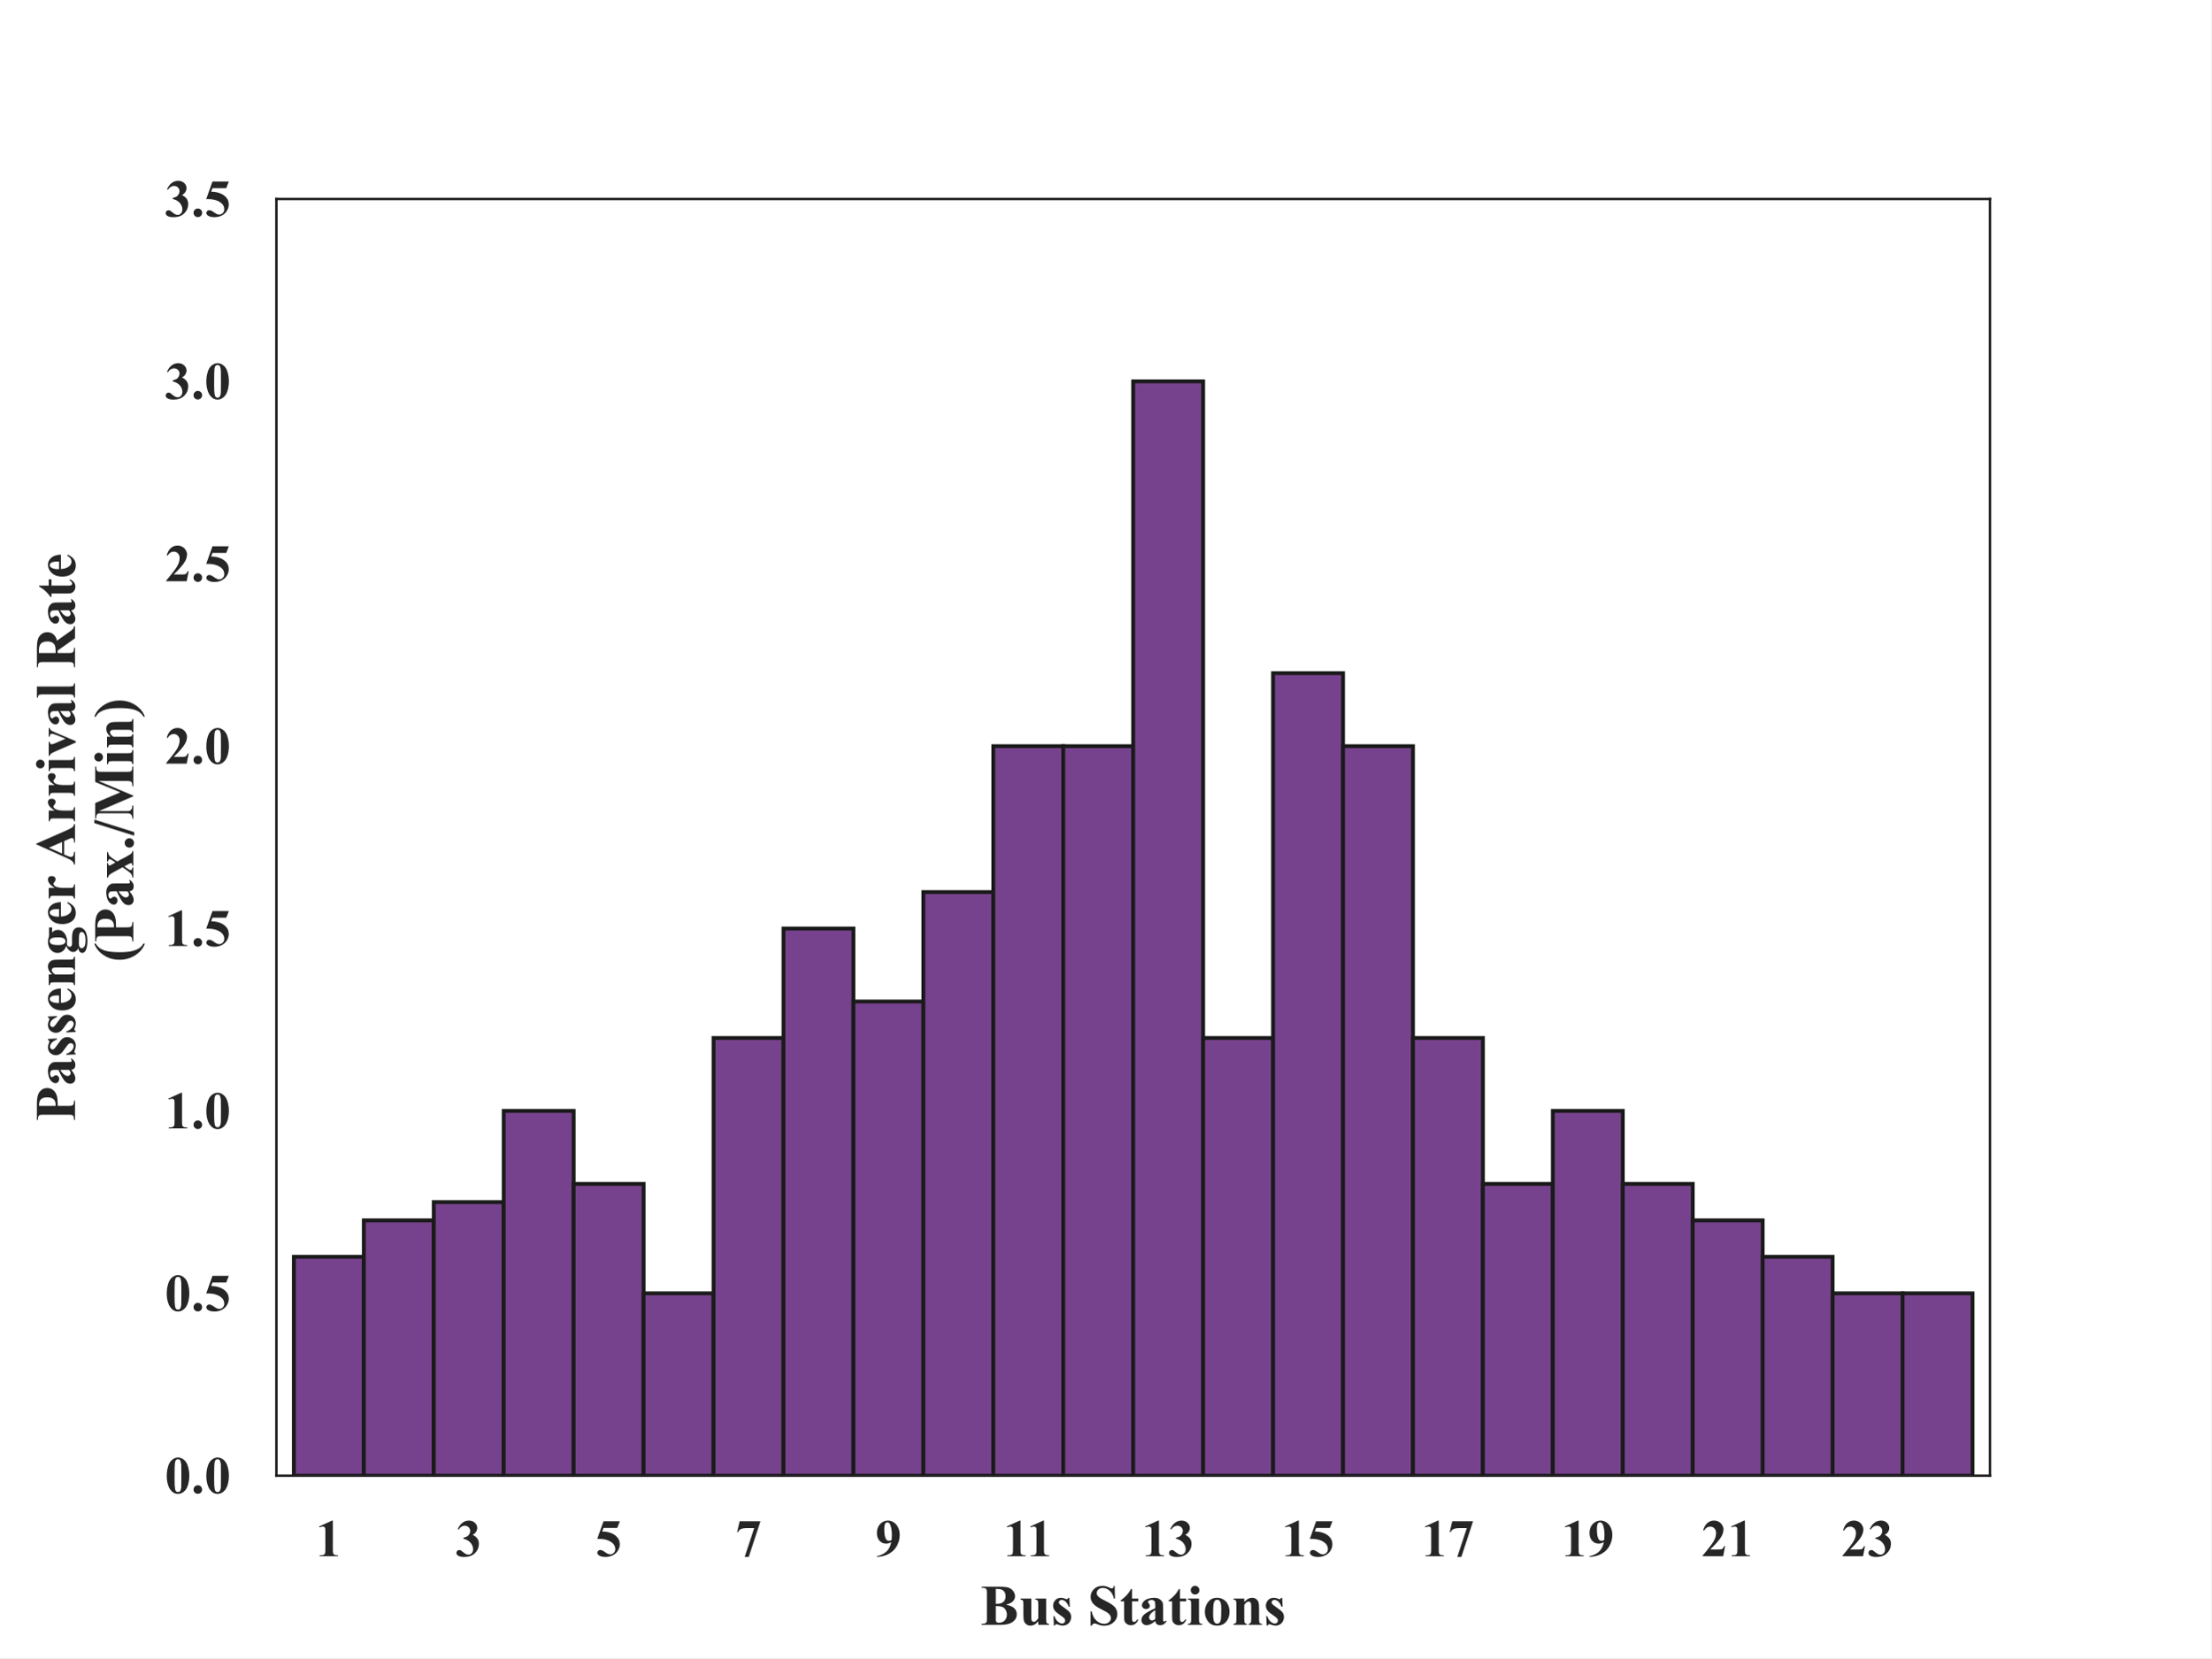
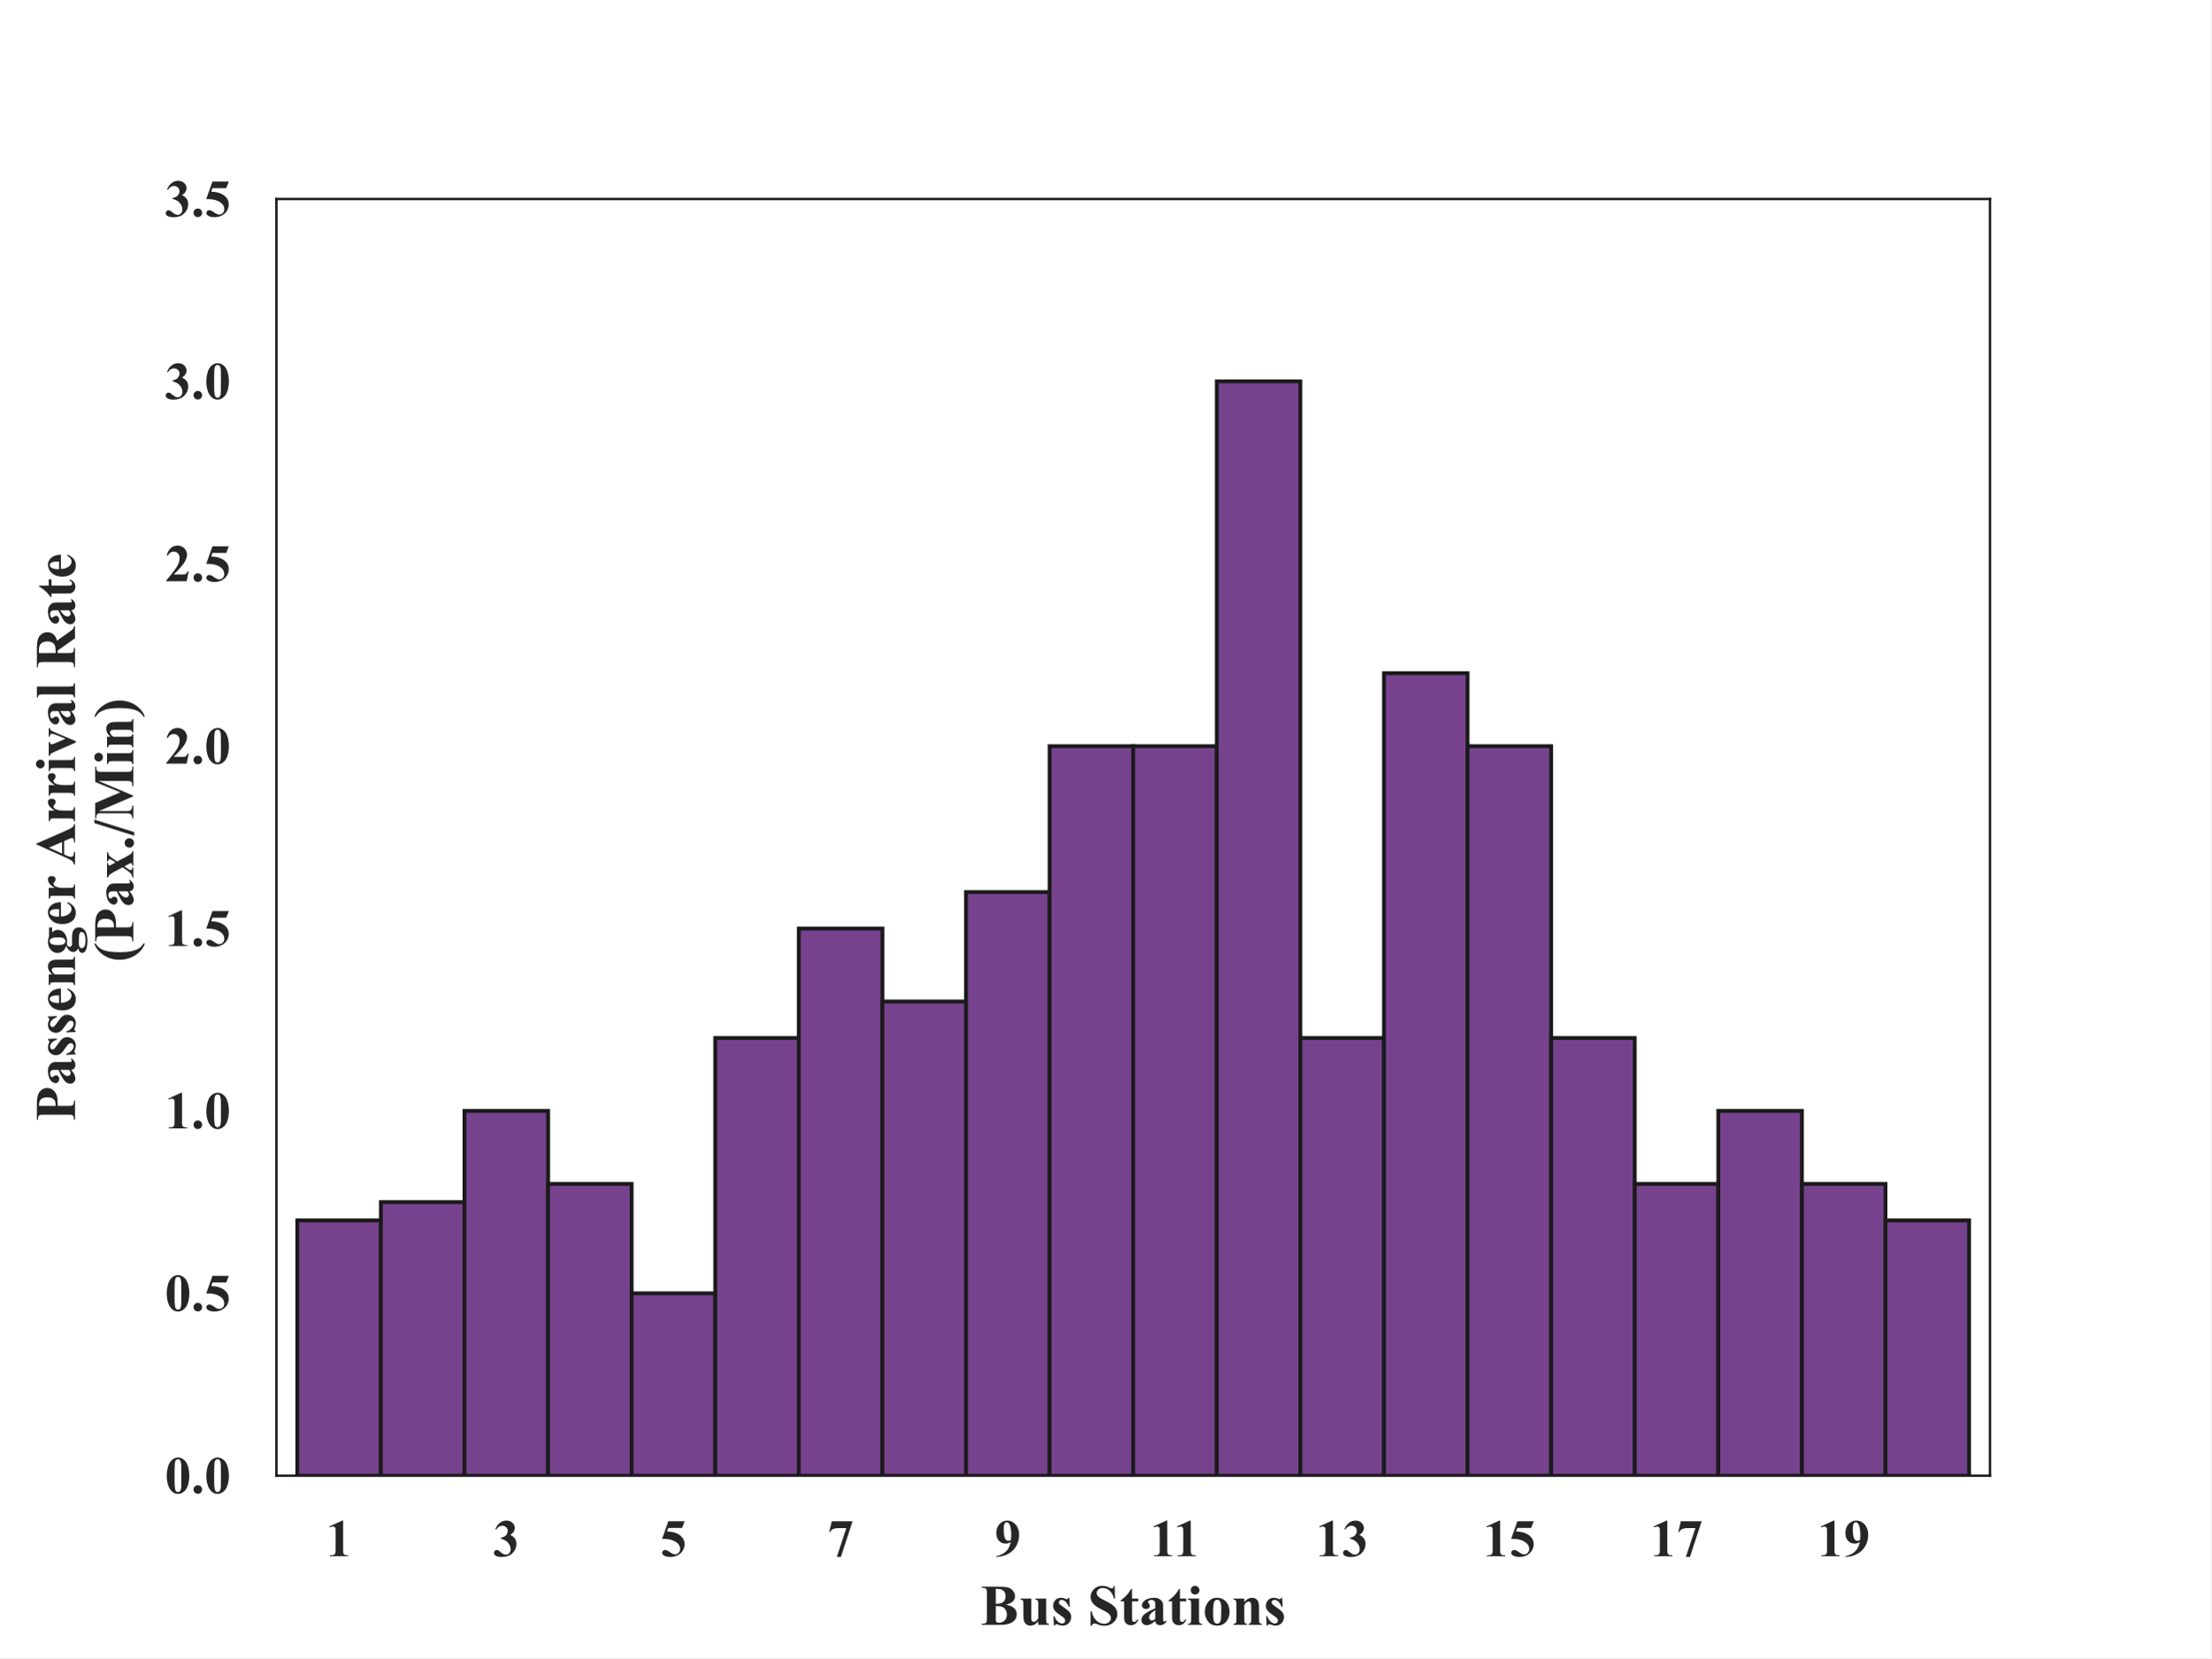
<svg xmlns="http://www.w3.org/2000/svg" xmlns:xlink="http://www.w3.org/1999/xlink" width="460.8pt" height="345.6pt" viewBox="0 0 460.8 345.6" version="1.1">
  <defs>
    <style type="text/css">*{stroke-linejoin: round; stroke-linecap: butt}</style>
  </defs>
  <g id="figure_1">
    <g id="patch_1">
      <path d="M 0 345.6  L 460.8 345.6  L 460.8 0  L 0 0  z " style="fill: #ffffff" />
    </g>
    <g id="axes_1">
      <g id="patch_2">
        <path d="M 57.6 307.584  L 414.72 307.584  L 414.72 41.472  L 57.6 41.472  z " style="fill: #ffffff" />
      </g>
      <g id="matplotlib.axis_1">
        <g id="xtick_1">
          <g id="text_1">
-             <g style="fill: #262626" transform="translate(65.78225 324.3681)scale(0.11 -0.11)">
+             <g style="fill: #262626" transform="translate(67.91537 324.3681)scale(0.11 -0.11)">
              <defs>
                <path id="TimesNewRomanPS-BoldMT-31" d="M 2084 4325  L 2084 859  Q 2084 469 2118 361  Q 2153 253 2262 184  Q 2372 116 2613 116  L 2709 116  L 2709 0  L 478 0  L 478 116  L 591 116  Q 863 116 978 178  Q 1094 241 1134 350  Q 1175 459 1175 859  L 1175 3056  Q 1175 3350 1147 3423  Q 1119 3497 1042 3548  Q 966 3600 866 3600  Q 706 3600 478 3500  L 422 3613  L 1981 4325  L 2084 4325  z " transform="scale(0.015625)" />
              </defs>
              <use xlink:href="#TimesNewRomanPS-BoldMT-31" />
            </g>
          </g>
        </g>
        <g id="xtick_2">
          <g id="text_2">
-             <g style="fill: #262626" transform="translate(94.9349 324.3681)scale(0.11 -0.11)">
+             <g style="fill: #262626" transform="translate(102.7563 324.3681)scale(0.11 -0.11)">
              <defs>
                <path id="TimesNewRomanPS-BoldMT-33" d="M 947 2125  L 947 2234  Q 1303 2338 1440 2427  Q 1578 2516 1678 2698  Q 1778 2881 1778 3069  Q 1778 3328 1589 3514  Q 1400 3700 1119 3700  Q 681 3700 375 3238  L 259 3278  Q 484 3800 836 4062  Q 1188 4325 1619 4325  Q 2059 4325 2345 4056  Q 2631 3788 2631 3428  Q 2631 3194 2498 2976  Q 2366 2759 2081 2594  Q 2447 2416 2639 2155  Q 2831 1894 2831 1500  Q 2831 838 2351 373  Q 1872 -91 1066 -91  Q 528 -91 281 88  Q 103 213 103 409  Q 103 553 206 654  Q 309 756 444 756  Q 547 756 638 713  Q 688 688 992 439  Q 1297 191 1563 191  Q 1794 191 1959 373  Q 2125 556 2125 838  Q 2125 1266 1825 1627  Q 1525 1988 947 2125  z " transform="scale(0.015625)" />
              </defs>
              <use xlink:href="#TimesNewRomanPS-BoldMT-33" />
            </g>
          </g>
        </g>
        <g id="xtick_3">
          <g id="text_3">
-             <g style="fill: #262626" transform="translate(124.0876 324.3681)scale(0.11 -0.11)">
+             <g style="fill: #262626" transform="translate(137.5973 324.3681)scale(0.11 -0.11)">
              <defs>
                <path id="TimesNewRomanPS-BoldMT-35" d="M 975 4238  L 2959 4238  L 2644 3431  L 975 3431  L 816 3009  Q 1894 2969 2475 2472  Q 2953 2063 2953 1453  Q 2953 1063 2731 689  Q 2509 316 2106 114  Q 1703 -88 1222 -88  Q 703 -88 425 106  Q 231 244 231 419  Q 231 553 332 656  Q 434 759 569 759  Q 691 759 816 709  Q 941 659 1244 447  Q 1434 316 1572 266  Q 1669 228 1791 228  Q 2047 228 2226 415  Q 2406 603 2406 866  Q 2406 1416 1856 1759  Q 1306 2103 469 2103  Q 384 2103 216 2100  L 975 4238  z " transform="scale(0.015625)" />
              </defs>
              <use xlink:href="#TimesNewRomanPS-BoldMT-35" />
            </g>
          </g>
        </g>
        <g id="xtick_4">
          <g id="text_4">
-             <g style="fill: #262626" transform="translate(153.2402 324.3681)scale(0.11 -0.11)">
+             <g style="fill: #262626" transform="translate(172.4383 324.3681)scale(0.11 -0.11)">
              <defs>
                <path id="TimesNewRomanPS-BoldMT-37" d="M 1134 -88  L 2288 3409  L 1409 3409  Q 894 3409 634 3275  Q 453 3181 334 2922  L 216 2922  L 522 4238  L 3047 4238  L 1625 -88  L 1134 -88  z " transform="scale(0.015625)" />
              </defs>
              <use xlink:href="#TimesNewRomanPS-BoldMT-37" />
            </g>
          </g>
        </g>
        <g id="xtick_5">
          <g id="text_5">
-             <g style="fill: #262626" transform="translate(182.3929 324.3681)scale(0.11 -0.11)">
+             <g style="fill: #262626" transform="translate(207.2793 324.3681)scale(0.11 -0.11)">
              <defs>
                <path id="TimesNewRomanPS-BoldMT-39" d="M 197 -88  L 197 0  Q 716 119 1077 350  Q 1438 581 1648 922  Q 1859 1263 1944 1706  Q 1750 1606 1614 1567  Q 1478 1528 1328 1528  Q 847 1528 526 1875  Q 206 2222 206 2825  Q 206 3244 379 3592  Q 553 3941 875 4133  Q 1197 4325 1544 4325  Q 1916 4325 2247 4112  Q 2578 3900 2775 3497  Q 2972 3094 2972 2578  Q 2972 1909 2651 1296  Q 2331 684 1697 314  Q 1063 -56 197 -88  z M 1991 1969  Q 2022 2319 2022 2584  Q 2022 3153 1891 3644  Q 1816 3916 1669 4044  Q 1591 4113 1466 4113  Q 1309 4113 1222 3978  Q 1100 3794 1100 3275  Q 1100 2409 1306 2081  Q 1441 1869 1669 1869  Q 1791 1869 1991 1969  z " transform="scale(0.015625)" />
              </defs>
              <use xlink:href="#TimesNewRomanPS-BoldMT-39" />
            </g>
          </g>
        </g>
        <g id="xtick_6">
          <g id="text_6">
-             <g style="fill: #262626" transform="translate(209.098 324.3681)scale(0.11 -0.11)">
+             <g style="fill: #262626" transform="translate(239.6727 324.3681)scale(0.11 -0.11)">
              <use xlink:href="#TimesNewRomanPS-BoldMT-31" />
              <use xlink:href="#TimesNewRomanPS-BoldMT-31" x="44.5" />
            </g>
          </g>
        </g>
        <g id="xtick_7">
          <g id="text_7">
-             <g style="fill: #262626" transform="translate(237.9482 324.3681)scale(0.11 -0.11)">
+             <g style="fill: #262626" transform="translate(274.2112 324.3681)scale(0.11 -0.11)">
              <use xlink:href="#TimesNewRomanPS-BoldMT-31" />
              <use xlink:href="#TimesNewRomanPS-BoldMT-33" x="50" />
            </g>
          </g>
        </g>
        <g id="xtick_8">
          <g id="text_8">
-             <g style="fill: #262626" transform="translate(267.1008 324.3681)scale(0.11 -0.11)">
+             <g style="fill: #262626" transform="translate(309.0522 324.3681)scale(0.11 -0.11)">
              <use xlink:href="#TimesNewRomanPS-BoldMT-31" />
              <use xlink:href="#TimesNewRomanPS-BoldMT-35" x="50" />
            </g>
          </g>
        </g>
        <g id="xtick_9">
          <g id="text_9">
-             <g style="fill: #262626" transform="translate(296.2535 324.3681)scale(0.11 -0.11)">
+             <g style="fill: #262626" transform="translate(343.8932 324.3681)scale(0.11 -0.11)">
              <use xlink:href="#TimesNewRomanPS-BoldMT-31" />
              <use xlink:href="#TimesNewRomanPS-BoldMT-37" x="50" />
            </g>
          </g>
        </g>
        <g id="xtick_10">
          <g id="text_10">
-             <g style="fill: #262626" transform="translate(325.4061 324.3681)scale(0.11 -0.11)">
+             <g style="fill: #262626" transform="translate(378.7341 324.3681)scale(0.11 -0.11)">
              <use xlink:href="#TimesNewRomanPS-BoldMT-31" />
              <use xlink:href="#TimesNewRomanPS-BoldMT-39" x="50" />
            </g>
          </g>
        </g>
-         <g id="xtick_11">
-           <g id="text_11">
-             <g style="fill: #262626" transform="translate(354.5588 324.3681)scale(0.11 -0.11)">
-               <defs>
-                 <path id="TimesNewRomanPS-BoldMT-32" d="M 2650 0  L 156 0  L 156 69  Q 1303 1434 1548 1906  Q 1794 2378 1794 2828  Q 1794 3156 1591 3373  Q 1388 3591 1094 3591  Q 613 3591 347 3109  L 231 3150  Q 400 3750 744 4037  Q 1088 4325 1538 4325  Q 1859 4325 2125 4175  Q 2391 4025 2541 3764  Q 2691 3503 2691 3275  Q 2691 2859 2459 2431  Q 2144 1853 1081 819  L 1997 819  Q 2334 819 2436 847  Q 2538 875 2603 942  Q 2669 1009 2775 1225  L 2888 1225  L 2650 0  z " transform="scale(0.015625)" />
-               </defs>
-               <use xlink:href="#TimesNewRomanPS-BoldMT-32" />
-               <use xlink:href="#TimesNewRomanPS-BoldMT-31" x="50" />
-             </g>
-           </g>
-         </g>
-         <g id="xtick_12">
-           <g id="text_12">
-             <g style="fill: #262626" transform="translate(383.7114 324.3681)scale(0.11 -0.11)">
-               <use xlink:href="#TimesNewRomanPS-BoldMT-32" />
-               <use xlink:href="#TimesNewRomanPS-BoldMT-33" x="50" />
-             </g>
-           </g>
-         </g>
-         <g id="text_13">
+         <g id="text_11">
          <g style="fill: #262626" transform="translate(204.315 338.6673)scale(0.12 -0.12)">
            <defs>
              <path id="TimesNewRomanPS-BoldMT-42" d="M 2847 2247  Q 3450 2106 3694 1906  Q 4044 1622 4044 1169  Q 4044 691 3659 378  Q 3188 0 2288 0  L 134 0  L 134 116  Q 428 116 533 170  Q 638 225 680 312  Q 722 400 722 744  L 722 3494  Q 722 3838 680 3927  Q 638 4016 531 4069  Q 425 4122 134 4122  L 134 4238  L 2166 4238  Q 2894 4238 3197 4108  Q 3500 3978 3675 3720  Q 3850 3463 3850 3172  Q 3850 2866 3628 2627  Q 3406 2388 2847 2247  z M 1709 2331  Q 2153 2331 2364 2431  Q 2575 2531 2687 2712  Q 2800 2894 2800 3175  Q 2800 3456 2689 3636  Q 2578 3816 2372 3909  Q 2166 4003 1709 4000  L 1709 2331  z M 1709 2088  L 1709 728  L 1706 572  Q 1706 403 1792 317  Q 1878 231 2047 231  Q 2297 231 2508 342  Q 2719 453 2831 664  Q 2944 875 2944 1134  Q 2944 1431 2806 1667  Q 2669 1903 2428 1997  Q 2188 2091 1709 2088  z " transform="scale(0.015625)" />
              <path id="TimesNewRomanPS-BoldMT-75" d="M 3038 2922  L 3038 634  Q 3038 300 3100 217  Q 3163 134 3353 113  L 3353 0  L 2163 0  L 2163 391  Q 1953 141 1743 26  Q 1534 -88 1275 -88  Q 1028 -88 836 64  Q 644 216 578 419  Q 513 622 513 1128  L 513 2288  Q 513 2619 452 2700  Q 391 2781 197 2806  L 197 2922  L 1388 2922  L 1388 925  Q 1388 613 1417 522  Q 1447 431 1511 384  Q 1575 338 1659 338  Q 1772 338 1863 397  Q 1988 478 2163 725  L 2163 2288  Q 2163 2619 2102 2700  Q 2041 2781 1847 2806  L 1847 2922  L 3038 2922  z " transform="scale(0.015625)" />
              <path id="TimesNewRomanPS-BoldMT-73" d="M 2063 3003  L 2109 2006  L 2003 2006  Q 1813 2450 1608 2612  Q 1403 2775 1200 2775  Q 1072 2775 981 2689  Q 891 2603 891 2491  Q 891 2406 953 2328  Q 1053 2200 1512 1889  Q 1972 1578 2117 1361  Q 2263 1144 2263 875  Q 2263 631 2141 397  Q 2019 163 1797 37  Q 1575 -88 1306 -88  Q 1097 -88 747 44  Q 653 78 619 78  Q 516 78 447 -78  L 344 -78  L 294 972  L 400 972  Q 541 559 786 353  Q 1031 147 1250 147  Q 1400 147 1495 239  Q 1591 331 1591 463  Q 1591 613 1497 722  Q 1403 831 1078 1053  Q 600 1384 459 1559  Q 253 1816 253 2125  Q 253 2463 486 2736  Q 719 3009 1159 3009  Q 1397 3009 1619 2894  Q 1703 2847 1756 2847  Q 1813 2847 1847 2870  Q 1881 2894 1956 3003  L 2063 3003  z " transform="scale(0.015625)" />
              <path id="TimesNewRomanPS-BoldMT-20" transform="scale(0.015625)" />
              <path id="TimesNewRomanPS-BoldMT-53" d="M 3006 4334  L 3041 2922  L 2913 2922  Q 2822 3453 2467 3776  Q 2113 4100 1700 4100  Q 1381 4100 1195 3929  Q 1009 3759 1009 3538  Q 1009 3397 1075 3288  Q 1166 3141 1366 2997  Q 1513 2894 2044 2631  Q 2788 2266 3047 1941  Q 3303 1616 3303 1197  Q 3303 666 2889 283  Q 2475 -100 1838 -100  Q 1638 -100 1459 -59  Q 1281 -19 1013 94  Q 863 156 766 156  Q 684 156 593 93  Q 503 31 447 -97  L 331 -97  L 331 1503  L 447 1503  Q 584 828 976 473  Q 1369 119 1822 119  Q 2172 119 2380 309  Q 2588 500 2588 753  Q 2588 903 2508 1043  Q 2428 1184 2265 1311  Q 2103 1438 1691 1641  Q 1113 1925 859 2125  Q 606 2325 470 2572  Q 334 2819 334 3116  Q 334 3622 706 3978  Q 1078 4334 1644 4334  Q 1850 4334 2044 4284  Q 2191 4247 2402 4145  Q 2613 4044 2697 4044  Q 2778 4044 2825 4094  Q 2872 4144 2913 4334  L 3006 4334  z " transform="scale(0.015625)" />
              <path id="TimesNewRomanPS-BoldMT-74" d="M 1375 3991  L 1375 2922  L 2069 2922  L 2069 2613  L 1375 2613  L 1375 809  Q 1375 556 1398 482  Q 1422 409 1481 364  Q 1541 319 1591 319  Q 1794 319 1975 628  L 2069 559  Q 1816 -41 1247 -41  Q 969 -41 776 114  Q 584 269 531 459  Q 500 566 500 1034  L 500 2613  L 119 2613  L 119 2722  Q 513 3000 789 3306  Q 1066 3613 1272 3991  L 1375 3991  z " transform="scale(0.015625)" />
              <path id="TimesNewRomanPS-BoldMT-61" d="M 1828 431  Q 1294 -41 869 -41  Q 619 -41 453 123  Q 288 288 288 534  Q 288 869 575 1136  Q 863 1403 1828 1847  L 1828 2141  Q 1828 2472 1792 2558  Q 1756 2644 1656 2708  Q 1556 2772 1431 2772  Q 1228 2772 1097 2681  Q 1016 2625 1016 2550  Q 1016 2484 1103 2388  Q 1222 2253 1222 2128  Q 1222 1975 1108 1867  Q 994 1759 809 1759  Q 613 1759 480 1878  Q 347 1997 347 2156  Q 347 2381 525 2586  Q 703 2791 1022 2900  Q 1341 3009 1684 3009  Q 2100 3009 2342 2832  Q 2584 2656 2656 2450  Q 2700 2319 2700 1847  L 2700 713  Q 2700 513 2715 461  Q 2731 409 2762 384  Q 2794 359 2834 359  Q 2916 359 3000 475  L 3094 400  Q 2938 169 2770 64  Q 2603 -41 2391 -41  Q 2141 -41 2000 76  Q 1859 194 1828 431  z M 1828 659  L 1828 1638  Q 1450 1416 1266 1163  Q 1144 994 1144 822  Q 1144 678 1247 569  Q 1325 484 1466 484  Q 1622 484 1828 659  z " transform="scale(0.015625)" />
              <path id="TimesNewRomanPS-BoldMT-69" d="M 919 4338  Q 1122 4338 1262 4195  Q 1403 4053 1403 3853  Q 1403 3653 1261 3512  Q 1119 3372 919 3372  Q 719 3372 578 3512  Q 438 3653 438 3853  Q 438 4053 578 4195  Q 719 4338 919 4338  z M 1356 2922  L 1356 606  Q 1356 297 1428 211  Q 1500 125 1709 113  L 1709 0  L 131 0  L 131 113  Q 325 119 419 225  Q 481 297 481 606  L 481 2313  Q 481 2622 409 2708  Q 338 2794 131 2806  L 131 2922  L 1356 2922  z " transform="scale(0.015625)" />
              <path id="TimesNewRomanPS-BoldMT-6f" d="M 1594 3009  Q 1975 3009 2303 2812  Q 2631 2616 2801 2253  Q 2972 1891 2972 1459  Q 2972 838 2656 419  Q 2275 -88 1603 -88  Q 944 -88 587 375  Q 231 838 231 1447  Q 231 2075 595 2542  Q 959 3009 1594 3009  z M 1606 2788  Q 1447 2788 1333 2667  Q 1219 2547 1183 2192  Q 1147 1838 1147 1206  Q 1147 872 1191 581  Q 1225 359 1337 243  Q 1450 128 1594 128  Q 1734 128 1828 206  Q 1950 313 1991 503  Q 2053 800 2053 1703  Q 2053 2234 1993 2432  Q 1934 2631 1819 2722  Q 1738 2788 1606 2788  z " transform="scale(0.015625)" />
              <path id="TimesNewRomanPS-BoldMT-6e" d="M 1409 2922  L 1409 2544  Q 1634 2788 1840 2898  Q 2047 3009 2284 3009  Q 2569 3009 2756 2851  Q 2944 2694 3006 2459  Q 3056 2281 3056 1775  L 3056 638  Q 3056 300 3117 217  Q 3178 134 3372 113  L 3372 0  L 1894 0  L 1894 113  Q 2059 134 2131 250  Q 2181 328 2181 638  L 2181 1938  Q 2181 2297 2153 2390  Q 2125 2484 2058 2536  Q 1991 2588 1909 2588  Q 1641 2588 1409 2203  L 1409 638  Q 1409 309 1470 221  Q 1531 134 1697 113  L 1697 0  L 219 0  L 219 113  Q 403 131 481 231  Q 534 300 534 638  L 534 2288  Q 534 2619 473 2700  Q 413 2781 219 2806  L 219 2922  L 1409 2922  z " transform="scale(0.015625)" />
            </defs>
            <use xlink:href="#TimesNewRomanPS-BoldMT-42" />
            <use xlink:href="#TimesNewRomanPS-BoldMT-75" x="66.699" />
            <use xlink:href="#TimesNewRomanPS-BoldMT-73" x="122.314" />
            <use xlink:href="#TimesNewRomanPS-BoldMT-20" x="161.23" />
            <use xlink:href="#TimesNewRomanPS-BoldMT-53" x="186.23" />
            <use xlink:href="#TimesNewRomanPS-BoldMT-74" x="241.846" />
            <use xlink:href="#TimesNewRomanPS-BoldMT-61" x="275.146" />
            <use xlink:href="#TimesNewRomanPS-BoldMT-74" x="325.146" />
            <use xlink:href="#TimesNewRomanPS-BoldMT-69" x="358.447" />
            <use xlink:href="#TimesNewRomanPS-BoldMT-6f" x="386.23" />
            <use xlink:href="#TimesNewRomanPS-BoldMT-6e" x="436.23" />
            <use xlink:href="#TimesNewRomanPS-BoldMT-73" x="491.846" />
          </g>
        </g>
      </g>
      <g id="matplotlib.axis_2">
        <g id="ytick_1">
-           <g id="text_14">
+           <g id="text_12">
            <g style="fill: #262626" transform="translate(34.35 311.226)scale(0.11 -0.11)">
              <defs>
                <path id="TimesNewRomanPS-BoldMT-30" d="M 2966 2119  Q 2966 1484 2788 934  Q 2681 597 2501 381  Q 2322 166 2094 39  Q 1866 -88 1597 -88  Q 1291 -88 1044 68  Q 797 225 606 516  Q 469 728 366 1081  Q 231 1559 231 2069  Q 231 2759 425 3338  Q 584 3816 909 4070  Q 1234 4325 1597 4325  Q 1966 4325 2286 4073  Q 2606 3822 2756 3397  Q 2966 2813 2966 2119  z M 2003 2125  Q 2003 3238 1991 3422  Q 1959 3856 1841 4009  Q 1763 4109 1588 4109  Q 1453 4109 1375 4034  Q 1259 3925 1218 3648  Q 1178 3372 1178 1719  Q 1178 819 1241 513  Q 1288 291 1375 216  Q 1463 141 1606 141  Q 1763 141 1841 241  Q 1972 416 1991 781  L 2003 2125  z " transform="scale(0.015625)" />
                <path id="TimesNewRomanPS-BoldMT-2e" d="M 800 963  Q 1019 963 1170 809  Q 1322 656 1322 441  Q 1322 225 1169 73  Q 1016 -78 800 -78  Q 584 -78 432 73  Q 281 225 281 441  Q 281 656 432 809  Q 584 963 800 963  z " transform="scale(0.015625)" />
              </defs>
              <use xlink:href="#TimesNewRomanPS-BoldMT-30" />
              <use xlink:href="#TimesNewRomanPS-BoldMT-2e" x="50" />
              <use xlink:href="#TimesNewRomanPS-BoldMT-30" x="75" />
            </g>
          </g>
        </g>
        <g id="ytick_2">
-           <g id="text_15">
+           <g id="text_13">
            <g style="fill: #262626" transform="translate(34.35 273.21)scale(0.11 -0.11)">
              <use xlink:href="#TimesNewRomanPS-BoldMT-30" />
              <use xlink:href="#TimesNewRomanPS-BoldMT-2e" x="50" />
              <use xlink:href="#TimesNewRomanPS-BoldMT-35" x="75" />
            </g>
          </g>
        </g>
        <g id="ytick_3">
+           <g id="text_14">
+             <g style="fill: #262626" transform="translate(34.35 235.194)scale(0.11 -0.11)">
+               <use xlink:href="#TimesNewRomanPS-BoldMT-31" />
+               <use xlink:href="#TimesNewRomanPS-BoldMT-2e" x="50" />
+               <use xlink:href="#TimesNewRomanPS-BoldMT-30" x="75" />
+             </g>
+           </g>
+         </g>
+         <g id="ytick_4">
+           <g id="text_15">
+             <g style="fill: #262626" transform="translate(34.35 197.178)scale(0.11 -0.11)">
+               <use xlink:href="#TimesNewRomanPS-BoldMT-31" />
+               <use xlink:href="#TimesNewRomanPS-BoldMT-2e" x="50" />
+               <use xlink:href="#TimesNewRomanPS-BoldMT-35" x="75" />
+             </g>
+           </g>
+         </g>
+         <g id="ytick_5">
          <g id="text_16">
-             <g style="fill: #262626" transform="translate(34.35 235.194)scale(0.11 -0.11)">
-               <use xlink:href="#TimesNewRomanPS-BoldMT-31" />
+             <g style="fill: #262626" transform="translate(34.35 159.162)scale(0.11 -0.11)">
+               <defs>
+                 <path id="TimesNewRomanPS-BoldMT-32" d="M 2650 0  L 156 0  L 156 69  Q 1303 1434 1548 1906  Q 1794 2378 1794 2828  Q 1794 3156 1591 3373  Q 1388 3591 1094 3591  Q 613 3591 347 3109  L 231 3150  Q 400 3750 744 4037  Q 1088 4325 1538 4325  Q 1859 4325 2125 4175  Q 2391 4025 2541 3764  Q 2691 3503 2691 3275  Q 2691 2859 2459 2431  Q 2144 1853 1081 819  L 1997 819  Q 2334 819 2436 847  Q 2538 875 2603 942  Q 2669 1009 2775 1225  L 2888 1225  L 2650 0  z " transform="scale(0.015625)" />
+               </defs>
+               <use xlink:href="#TimesNewRomanPS-BoldMT-32" />
              <use xlink:href="#TimesNewRomanPS-BoldMT-2e" x="50" />
              <use xlink:href="#TimesNewRomanPS-BoldMT-30" x="75" />
            </g>
          </g>
        </g>
-         <g id="ytick_4">
+         <g id="ytick_6">
          <g id="text_17">
-             <g style="fill: #262626" transform="translate(34.35 197.178)scale(0.11 -0.11)">
-               <use xlink:href="#TimesNewRomanPS-BoldMT-31" />
-               <use xlink:href="#TimesNewRomanPS-BoldMT-2e" x="50" />
-               <use xlink:href="#TimesNewRomanPS-BoldMT-35" x="75" />
-             </g>
-           </g>
-         </g>
-         <g id="ytick_5">
-           <g id="text_18">
-             <g style="fill: #262626" transform="translate(34.35 159.162)scale(0.11 -0.11)">
-               <use xlink:href="#TimesNewRomanPS-BoldMT-32" />
-               <use xlink:href="#TimesNewRomanPS-BoldMT-2e" x="50" />
-               <use xlink:href="#TimesNewRomanPS-BoldMT-30" x="75" />
-             </g>
-           </g>
-         </g>
-         <g id="ytick_6">
-           <g id="text_19">
            <g style="fill: #262626" transform="translate(34.35 121.146)scale(0.11 -0.11)">
              <use xlink:href="#TimesNewRomanPS-BoldMT-32" />
              <use xlink:href="#TimesNewRomanPS-BoldMT-2e" x="50" />
              <use xlink:href="#TimesNewRomanPS-BoldMT-35" x="75" />
            </g>
          </g>
        </g>
        <g id="ytick_7">
-           <g id="text_20">
+           <g id="text_18">
            <g style="fill: #262626" transform="translate(34.35 83.13003)scale(0.11 -0.11)">
              <use xlink:href="#TimesNewRomanPS-BoldMT-33" />
              <use xlink:href="#TimesNewRomanPS-BoldMT-2e" x="50" />
              <use xlink:href="#TimesNewRomanPS-BoldMT-30" x="75" />
            </g>
          </g>
        </g>
        <g id="ytick_8">
-           <g id="text_21">
+           <g id="text_19">
            <g style="fill: #262626" transform="translate(34.35 45.11403)scale(0.11 -0.11)">
              <use xlink:href="#TimesNewRomanPS-BoldMT-33" />
              <use xlink:href="#TimesNewRomanPS-BoldMT-2e" x="50" />
              <use xlink:href="#TimesNewRomanPS-BoldMT-35" x="75" />
            </g>
          </g>
        </g>
-         <g id="text_22">
+         <g id="text_20">
          <g style="fill: #262626" transform="translate(15.63125 233.7433)rotate(-90)scale(0.12 -0.12)">
            <defs>
              <path id="TimesNewRomanPS-BoldMT-50" d="M 1728 1919  L 1728 744  Q 1728 400 1770 311  Q 1813 222 1920 169  Q 2028 116 2316 116  L 2316 0  L 163 0  L 163 116  Q 456 116 561 170  Q 666 225 708 312  Q 750 400 750 744  L 750 3494  Q 750 3838 708 3927  Q 666 4016 559 4069  Q 453 4122 163 4122  L 163 4238  L 2009 4238  Q 2922 4238 3319 3913  Q 3716 3588 3716 3100  Q 3716 2688 3459 2394  Q 3203 2100 2753 1994  Q 2450 1919 1728 1919  z M 1728 3994  L 1728 2163  Q 1831 2156 1884 2156  Q 2266 2156 2472 2382  Q 2678 2609 2678 3084  Q 2678 3556 2472 3775  Q 2266 3994 1856 3994  L 1728 3994  z " transform="scale(0.015625)" />
              <path id="TimesNewRomanPS-BoldMT-65" d="M 2691 1566  L 1088 1566  Q 1116 984 1397 647  Q 1613 388 1916 388  Q 2103 388 2256 492  Q 2409 597 2584 869  L 2691 800  Q 2453 316 2165 114  Q 1878 -88 1500 -88  Q 850 -88 516 413  Q 247 816 247 1413  Q 247 2144 642 2576  Q 1038 3009 1569 3009  Q 2013 3009 2339 2645  Q 2666 2281 2691 1566  z M 1922 1775  Q 1922 2278 1867 2465  Q 1813 2653 1697 2750  Q 1631 2806 1522 2806  Q 1359 2806 1256 2647  Q 1072 2369 1072 1884  L 1072 1775  L 1922 1775  z " transform="scale(0.015625)" />
              <path id="TimesNewRomanPS-BoldMT-67" d="M 2091 2888  L 3075 2888  L 3075 2544  L 2516 2544  Q 2669 2391 2728 2266  Q 2803 2097 2803 1913  Q 2803 1600 2629 1370  Q 2456 1141 2157 1011  Q 1859 881 1628 881  Q 1609 881 1253 897  Q 1113 897 1017 805  Q 922 713 922 584  Q 922 472 1008 400  Q 1094 328 1288 328  L 1828 334  Q 2484 334 2731 191  Q 3084 -9 3084 -425  Q 3084 -691 2921 -908  Q 2759 -1125 2494 -1228  Q 2091 -1381 1566 -1381  Q 1172 -1381 847 -1304  Q 522 -1228 381 -1092  Q 241 -956 241 -806  Q 241 -663 348 -548  Q 456 -434 750 -356  Q 344 -156 344 200  Q 344 416 509 619  Q 675 822 1034 972  Q 616 1125 428 1375  Q 241 1625 241 1953  Q 241 2381 591 2695  Q 941 3009 1491 3009  Q 1781 3009 2091 2888  z M 1550 2816  Q 1369 2816 1244 2633  Q 1119 2450 1119 1875  Q 1119 1409 1242 1236  Q 1366 1063 1534 1063  Q 1722 1063 1847 1234  Q 1972 1406 1972 1903  Q 1972 2463 1831 2666  Q 1731 2816 1550 2816  z M 1366 -431  Q 1047 -431 944 -484  Q 766 -581 766 -747  Q 766 -906 950 -1036  Q 1134 -1166 1644 -1166  Q 2078 -1166 2326 -1050  Q 2575 -934 2575 -725  Q 2575 -647 2528 -594  Q 2444 -500 2273 -465  Q 2103 -431 1366 -431  z " transform="scale(0.015625)" />
              <path id="TimesNewRomanPS-BoldMT-72" d="M 1428 2922  L 1428 2259  Q 1719 2713 1937 2861  Q 2156 3009 2359 3009  Q 2534 3009 2639 2901  Q 2744 2794 2744 2597  Q 2744 2388 2642 2272  Q 2541 2156 2397 2156  Q 2231 2156 2109 2262  Q 1988 2369 1966 2381  Q 1934 2400 1894 2400  Q 1803 2400 1722 2331  Q 1594 2225 1528 2028  Q 1428 1725 1428 1359  L 1428 688  L 1431 513  Q 1431 334 1453 284  Q 1491 200 1564 161  Q 1638 122 1813 113  L 1813 0  L 234 0  L 234 113  Q 425 128 492 217  Q 559 306 559 688  L 559 2303  Q 559 2553 534 2622  Q 503 2709 443 2750  Q 384 2791 234 2806  L 234 2922  L 1428 2922  z " transform="scale(0.015625)" />
              <path id="TimesNewRomanPS-BoldMT-41" d="M 2663 1206  L 1166 1206  L 988 794  Q 900 588 900 453  Q 900 275 1044 191  Q 1128 141 1459 116  L 1459 0  L 50 0  L 50 116  Q 278 150 425 304  Q 572 459 788 944  L 2303 4325  L 2363 4325  L 3891 850  Q 4109 356 4250 228  Q 4356 131 4550 116  L 4550 0  L 2500 0  L 2500 116  L 2584 116  Q 2831 116 2931 184  Q 3000 234 3000 328  Q 3000 384 2981 444  Q 2975 472 2888 678  L 2663 1206  z M 2556 1438  L 1925 2897  L 1275 1438  L 2556 1438  z " transform="scale(0.015625)" />
              <path id="TimesNewRomanPS-BoldMT-76" d="M 1534 -88  L 550 2178  Q 372 2588 272 2697  Q 200 2778 59 2806  L 59 2922  L 1613 2922  L 1613 2806  Q 1466 2806 1413 2753  Q 1338 2684 1338 2591  Q 1338 2475 1475 2156  L 1956 1059  L 2341 2006  Q 2506 2413 2506 2581  Q 2506 2678 2436 2739  Q 2366 2800 2188 2806  L 2188 2922  L 3144 2922  L 3144 2806  Q 3006 2788 2918 2703  Q 2831 2619 2656 2206  L 1681 -88  L 1534 -88  z " transform="scale(0.015625)" />
              <path id="TimesNewRomanPS-BoldMT-6c" d="M 1359 4238  L 1359 606  Q 1359 297 1431 211  Q 1503 125 1713 113  L 1713 0  L 134 0  L 134 113  Q 328 119 422 225  Q 484 297 484 606  L 484 3631  Q 484 3938 412 4023  Q 341 4109 134 4122  L 134 4238  L 1359 4238  z " transform="scale(0.015625)" />
              <path id="TimesNewRomanPS-BoldMT-52" d="M 1700 1931  L 1700 744  Q 1700 400 1742 311  Q 1784 222 1890 169  Q 1997 116 2288 116  L 2288 0  L 119 0  L 119 116  Q 413 116 517 170  Q 622 225 664 312  Q 706 400 706 744  L 706 3494  Q 706 3838 664 3927  Q 622 4016 515 4069  Q 409 4122 119 4122  L 119 4238  L 2088 4238  Q 2856 4238 3212 4131  Q 3569 4025 3794 3739  Q 4019 3453 4019 3069  Q 4019 2600 3681 2294  Q 3466 2100 3078 2003  L 4097 569  Q 4297 291 4381 222  Q 4509 125 4678 116  L 4678 0  L 3344 0  L 1978 1931  L 1700 1931  z M 1700 4009  L 1700 2153  L 1878 2153  Q 2313 2153 2528 2233  Q 2744 2313 2867 2520  Q 2991 2728 2991 3063  Q 2991 3547 2764 3778  Q 2538 4009 2034 4009  L 1700 4009  z " transform="scale(0.015625)" />
            </defs>
            <use xlink:href="#TimesNewRomanPS-BoldMT-50" />
            <use xlink:href="#TimesNewRomanPS-BoldMT-61" x="61.084" />
            <use xlink:href="#TimesNewRomanPS-BoldMT-73" x="111.084" />
            <use xlink:href="#TimesNewRomanPS-BoldMT-73" x="150" />
            <use xlink:href="#TimesNewRomanPS-BoldMT-65" x="188.916" />
            <use xlink:href="#TimesNewRomanPS-BoldMT-6e" x="233.301" />
            <use xlink:href="#TimesNewRomanPS-BoldMT-67" x="288.916" />
            <use xlink:href="#TimesNewRomanPS-BoldMT-65" x="338.916" />
            <use xlink:href="#TimesNewRomanPS-BoldMT-72" x="383.301" />
            <use xlink:href="#TimesNewRomanPS-BoldMT-20" x="425.936" />
            <use xlink:href="#TimesNewRomanPS-BoldMT-41" x="445.436" />
            <use xlink:href="#TimesNewRomanPS-BoldMT-72" x="517.652" />
            <use xlink:href="#TimesNewRomanPS-BoldMT-72" x="562.037" />
            <use xlink:href="#TimesNewRomanPS-BoldMT-69" x="606.422" />
            <use xlink:href="#TimesNewRomanPS-BoldMT-76" x="634.205" />
            <use xlink:href="#TimesNewRomanPS-BoldMT-61" x="684.205" />
            <use xlink:href="#TimesNewRomanPS-BoldMT-6c" x="734.205" />
            <use xlink:href="#TimesNewRomanPS-BoldMT-20" x="761.988" />
            <use xlink:href="#TimesNewRomanPS-BoldMT-52" x="786.988" />
            <use xlink:href="#TimesNewRomanPS-BoldMT-61" x="859.205" />
            <use xlink:href="#TimesNewRomanPS-BoldMT-74" x="909.205" />
            <use xlink:href="#TimesNewRomanPS-BoldMT-65" x="942.506" />
          </g>
          <g style="fill: #262626" transform="translate(27.78312 203.5221)rotate(-90)scale(0.12 -0.12)">
            <defs>
              <path id="TimesNewRomanPS-BoldMT-28" d="M 2056 4334  L 2056 4191  Q 1731 3978 1578 3775  Q 1366 3494 1247 3053  Q 1097 2506 1097 1525  Q 1097 600 1233 87  Q 1369 -425 1603 -741  Q 1766 -959 2056 -1125  L 2056 -1281  Q 1303 -1028 779 -248  Q 256 531 256 1544  Q 256 2544 778 3314  Q 1300 4084 2056 4334  z " transform="scale(0.015625)" />
              <path id="TimesNewRomanPS-BoldMT-78" d="M 1944 1791  L 2450 828  Q 2713 325 2866 191  Q 2950 119 3097 113  L 3097 0  L 1469 0  L 1469 113  Q 1659 128 1704 162  Q 1750 197 1750 256  Q 1750 344 1650 531  L 1397 1006  L 1181 691  Q 1034 475 1016 434  Q 991 375 991 328  Q 991 256 1020 207  Q 1050 159 1101 136  Q 1153 113 1291 113  L 1291 0  L 147 0  L 147 113  Q 359 113 536 230  Q 713 347 1050 844  L 1291 1200  L 788 2131  Q 541 2588 419 2691  Q 297 2794 147 2806  L 147 2922  L 1766 2922  L 1766 2806  L 1681 2803  L 1519 2747  Q 1494 2725 1494 2675  Q 1494 2628 1509 2578  Q 1519 2556 1597 2409  L 1825 1984  L 1944 2153  Q 2194 2497 2194 2634  Q 2194 2700 2139 2745  Q 2084 2791 1944 2806  L 1944 2922  L 2978 2922  L 2978 2806  Q 2788 2800 2622 2689  Q 2456 2578 2250 2259  L 1944 1791  z " transform="scale(0.015625)" />
              <path id="TimesNewRomanPS-BoldMT-2f" d="M 1797 4334  L 406 -97  L 6 -97  L 1403 4334  L 1797 4334  z " transform="scale(0.015625)" />
              <path id="TimesNewRomanPS-BoldMT-4d" d="M 3050 1444  L 4200 4238  L 5925 4238  L 5925 4122  L 5788 4122  Q 5600 4122 5488 4056  Q 5409 4013 5363 3909  Q 5328 3834 5328 3519  L 5328 725  Q 5328 400 5362 319  Q 5397 238 5503 177  Q 5609 116 5788 116  L 5925 116  L 5925 0  L 3713 0  L 3713 116  L 3850 116  Q 4038 116 4150 181  Q 4228 225 4275 331  Q 4309 406 4309 725  L 4309 3866  L 2684 0  L 2609 0  L 959 3838  L 959 853  Q 959 541 975 469  Q 1016 313 1152 214  Q 1288 116 1578 116  L 1578 0  L 128 0  L 128 116  L 172 116  Q 313 113 434 161  Q 556 209 618 290  Q 681 372 716 519  Q 722 553 722 838  L 722 3519  Q 722 3841 687 3920  Q 653 4000 547 4061  Q 441 4122 263 4122  L 128 4122  L 128 4238  L 1859 4238  L 3050 1444  z " transform="scale(0.015625)" />
              <path id="TimesNewRomanPS-BoldMT-29" d="M 78 -1281  L 78 -1138  Q 403 -922 556 -719  Q 766 -438 888 0  Q 1038 550 1038 1531  Q 1038 2456 902 2967  Q 766 3478 531 3794  Q 369 4013 78 4178  L 78 4334  Q 831 4081 1354 3301  Q 1878 2522 1878 1509  Q 1878 513 1354 -257  Q 831 -1028 78 -1281  z " transform="scale(0.015625)" />
            </defs>
            <use xlink:href="#TimesNewRomanPS-BoldMT-20" />
            <use xlink:href="#TimesNewRomanPS-BoldMT-28" x="25" />
            <use xlink:href="#TimesNewRomanPS-BoldMT-50" x="58.301" />
            <use xlink:href="#TimesNewRomanPS-BoldMT-61" x="119.385" />
            <use xlink:href="#TimesNewRomanPS-BoldMT-78" x="169.385" />
            <use xlink:href="#TimesNewRomanPS-BoldMT-2e" x="219.385" />
            <use xlink:href="#TimesNewRomanPS-BoldMT-2f" x="244.385" />
            <use xlink:href="#TimesNewRomanPS-BoldMT-4d" x="272.168" />
            <use xlink:href="#TimesNewRomanPS-BoldMT-69" x="366.553" />
            <use xlink:href="#TimesNewRomanPS-BoldMT-6e" x="394.336" />
            <use xlink:href="#TimesNewRomanPS-BoldMT-29" x="449.951" />
          </g>
        </g>
      </g>
      <g id="patch_3">
        <path d="M 57.6 307.584  L 57.6 41.472  " style="fill: none; stroke: #1a1a1a; stroke-width: 0.5; stroke-linejoin: miter; stroke-linecap: square" />
      </g>
      <g id="patch_4">
        <path d="M 414.72 307.584  L 414.72 41.472  " style="fill: none; stroke: #1a1a1a; stroke-width: 0.5; stroke-linejoin: miter; stroke-linecap: square" />
      </g>
      <g id="patch_5">
        <path d="M 57.6 307.584  L 414.72 307.584  " style="fill: none; stroke: #1a1a1a; stroke-width: 0.5; stroke-linejoin: miter; stroke-linecap: square" />
      </g>
      <g id="patch_6">
        <path d="M 57.6 41.472  L 414.72 41.472  " style="fill: none; stroke: #1a1a1a; stroke-width: 0.5; stroke-linejoin: miter; stroke-linecap: square" />
      </g>
      <g id="patch_7">
-         <path d="M 61.244 307.584  L 75.82 307.584  L 75.82 261.965  L 61.244 261.965  z " clip-path="url(#p55e6e4a79d)" style="fill: #77428d; stroke: #1a1a1a; stroke-width: 0.8; stroke-linejoin: miter" />
+         <path d="M 61.955 307.584  L 79.376 307.584  L 79.376 254.362  L 61.955 254.362  z " clip-path="url(#p73144e582f)" style="fill: #77428d; stroke: #1a1a1a; stroke-width: 0.8; stroke-linejoin: miter" />
      </g>
      <g id="patch_8">
-         <path d="M 75.82 307.584  L 90.397 307.584  L 90.397 254.362  L 75.82 254.362  z " clip-path="url(#p55e6e4a79d)" style="fill: #77428d; stroke: #1a1a1a; stroke-width: 0.8; stroke-linejoin: miter" />
+         <path d="M 79.376 307.584  L 96.796 307.584  L 96.796 250.56  L 79.376 250.56  z " clip-path="url(#p73144e582f)" style="fill: #77428d; stroke: #1a1a1a; stroke-width: 0.8; stroke-linejoin: miter" />
      </g>
      <g id="patch_9">
-         <path d="M 90.397 307.584  L 104.973 307.584  L 104.973 250.56  L 90.397 250.56  z " clip-path="url(#p55e6e4a79d)" style="fill: #77428d; stroke: #1a1a1a; stroke-width: 0.8; stroke-linejoin: miter" />
+         <path d="M 96.796 307.584  L 114.217 307.584  L 114.217 231.552  L 96.796 231.552  z " clip-path="url(#p73144e582f)" style="fill: #77428d; stroke: #1a1a1a; stroke-width: 0.8; stroke-linejoin: miter" />
      </g>
      <g id="patch_10">
-         <path d="M 104.973 307.584  L 119.549 307.584  L 119.549 231.552  L 104.973 231.552  z " clip-path="url(#p55e6e4a79d)" style="fill: #77428d; stroke: #1a1a1a; stroke-width: 0.8; stroke-linejoin: miter" />
+         <path d="M 114.217 307.584  L 131.637 307.584  L 131.637 246.758  L 114.217 246.758  z " clip-path="url(#p73144e582f)" style="fill: #77428d; stroke: #1a1a1a; stroke-width: 0.8; stroke-linejoin: miter" />
      </g>
      <g id="patch_11">
-         <path d="M 119.549 307.584  L 134.126 307.584  L 134.126 246.758  L 119.549 246.758  z " clip-path="url(#p55e6e4a79d)" style="fill: #77428d; stroke: #1a1a1a; stroke-width: 0.8; stroke-linejoin: miter" />
+         <path d="M 131.637 307.584  L 149.058 307.584  L 149.058 269.568  L 131.637 269.568  z " clip-path="url(#p73144e582f)" style="fill: #77428d; stroke: #1a1a1a; stroke-width: 0.8; stroke-linejoin: miter" />
      </g>
      <g id="patch_12">
-         <path d="M 134.126 307.584  L 148.702 307.584  L 148.702 269.568  L 134.126 269.568  z " clip-path="url(#p55e6e4a79d)" style="fill: #77428d; stroke: #1a1a1a; stroke-width: 0.8; stroke-linejoin: miter" />
+         <path d="M 149.058 307.584  L 166.478 307.584  L 166.478 216.346  L 149.058 216.346  z " clip-path="url(#p73144e582f)" style="fill: #77428d; stroke: #1a1a1a; stroke-width: 0.8; stroke-linejoin: miter" />
      </g>
      <g id="patch_13">
-         <path d="M 148.702 307.584  L 163.278 307.584  L 163.278 216.346  L 148.702 216.346  z " clip-path="url(#p55e6e4a79d)" style="fill: #77428d; stroke: #1a1a1a; stroke-width: 0.8; stroke-linejoin: miter" />
+         <path d="M 166.478 307.584  L 183.899 307.584  L 183.899 193.536  L 166.478 193.536  z " clip-path="url(#p73144e582f)" style="fill: #77428d; stroke: #1a1a1a; stroke-width: 0.8; stroke-linejoin: miter" />
      </g>
      <g id="patch_14">
-         <path d="M 163.278 307.584  L 177.855 307.584  L 177.855 193.536  L 163.278 193.536  z " clip-path="url(#p55e6e4a79d)" style="fill: #77428d; stroke: #1a1a1a; stroke-width: 0.8; stroke-linejoin: miter" />
+         <path d="M 183.899 307.584  L 201.319 307.584  L 201.319 208.742  L 183.899 208.742  z " clip-path="url(#p73144e582f)" style="fill: #77428d; stroke: #1a1a1a; stroke-width: 0.8; stroke-linejoin: miter" />
      </g>
      <g id="patch_15">
-         <path d="M 177.855 307.584  L 192.431 307.584  L 192.431 208.742  L 177.855 208.742  z " clip-path="url(#p55e6e4a79d)" style="fill: #77428d; stroke: #1a1a1a; stroke-width: 0.8; stroke-linejoin: miter" />
+         <path d="M 201.319 307.584  L 218.74 307.584  L 218.74 185.933  L 201.319 185.933  z " clip-path="url(#p73144e582f)" style="fill: #77428d; stroke: #1a1a1a; stroke-width: 0.8; stroke-linejoin: miter" />
      </g>
      <g id="patch_16">
-         <path d="M 192.431 307.584  L 207.007 307.584  L 207.007 185.933  L 192.431 185.933  z " clip-path="url(#p55e6e4a79d)" style="fill: #77428d; stroke: #1a1a1a; stroke-width: 0.8; stroke-linejoin: miter" />
+         <path d="M 218.74 307.584  L 236.16 307.584  L 236.16 155.52  L 218.74 155.52  z " clip-path="url(#p73144e582f)" style="fill: #77428d; stroke: #1a1a1a; stroke-width: 0.8; stroke-linejoin: miter" />
      </g>
      <g id="patch_17">
-         <path d="M 207.007 307.584  L 221.584 307.584  L 221.584 155.52  L 207.007 155.52  z " clip-path="url(#p55e6e4a79d)" style="fill: #77428d; stroke: #1a1a1a; stroke-width: 0.8; stroke-linejoin: miter" />
+         <path d="M 236.16 307.584  L 253.58 307.584  L 253.58 155.52  L 236.16 155.52  z " clip-path="url(#p73144e582f)" style="fill: #77428d; stroke: #1a1a1a; stroke-width: 0.8; stroke-linejoin: miter" />
      </g>
      <g id="patch_18">
-         <path d="M 221.584 307.584  L 236.16 307.584  L 236.16 155.52  L 221.584 155.52  z " clip-path="url(#p55e6e4a79d)" style="fill: #77428d; stroke: #1a1a1a; stroke-width: 0.8; stroke-linejoin: miter" />
+         <path d="M 253.58 307.584  L 271.001 307.584  L 271.001 79.488  L 253.58 79.488  z " clip-path="url(#p73144e582f)" style="fill: #77428d; stroke: #1a1a1a; stroke-width: 0.8; stroke-linejoin: miter" />
      </g>
      <g id="patch_19">
-         <path d="M 236.16 307.584  L 250.736 307.584  L 250.736 79.488  L 236.16 79.488  z " clip-path="url(#p55e6e4a79d)" style="fill: #77428d; stroke: #1a1a1a; stroke-width: 0.8; stroke-linejoin: miter" />
+         <path d="M 271.001 307.584  L 288.421 307.584  L 288.421 216.346  L 271.001 216.346  z " clip-path="url(#p73144e582f)" style="fill: #77428d; stroke: #1a1a1a; stroke-width: 0.8; stroke-linejoin: miter" />
      </g>
      <g id="patch_20">
-         <path d="M 250.736 307.584  L 265.313 307.584  L 265.313 216.346  L 250.736 216.346  z " clip-path="url(#p55e6e4a79d)" style="fill: #77428d; stroke: #1a1a1a; stroke-width: 0.8; stroke-linejoin: miter" />
+         <path d="M 288.421 307.584  L 305.842 307.584  L 305.842 140.314  L 288.421 140.314  z " clip-path="url(#p73144e582f)" style="fill: #77428d; stroke: #1a1a1a; stroke-width: 0.8; stroke-linejoin: miter" />
      </g>
      <g id="patch_21">
-         <path d="M 265.313 307.584  L 279.889 307.584  L 279.889 140.314  L 265.313 140.314  z " clip-path="url(#p55e6e4a79d)" style="fill: #77428d; stroke: #1a1a1a; stroke-width: 0.8; stroke-linejoin: miter" />
+         <path d="M 305.842 307.584  L 323.262 307.584  L 323.262 155.52  L 305.842 155.52  z " clip-path="url(#p73144e582f)" style="fill: #77428d; stroke: #1a1a1a; stroke-width: 0.8; stroke-linejoin: miter" />
      </g>
      <g id="patch_22">
-         <path d="M 279.889 307.584  L 294.465 307.584  L 294.465 155.52  L 279.889 155.52  z " clip-path="url(#p55e6e4a79d)" style="fill: #77428d; stroke: #1a1a1a; stroke-width: 0.8; stroke-linejoin: miter" />
+         <path d="M 323.262 307.584  L 340.683 307.584  L 340.683 216.346  L 323.262 216.346  z " clip-path="url(#p73144e582f)" style="fill: #77428d; stroke: #1a1a1a; stroke-width: 0.8; stroke-linejoin: miter" />
      </g>
      <g id="patch_23">
-         <path d="M 294.465 307.584  L 309.042 307.584  L 309.042 216.346  L 294.465 216.346  z " clip-path="url(#p55e6e4a79d)" style="fill: #77428d; stroke: #1a1a1a; stroke-width: 0.8; stroke-linejoin: miter" />
+         <path d="M 340.683 307.584  L 358.103 307.584  L 358.103 246.758  L 340.683 246.758  z " clip-path="url(#p73144e582f)" style="fill: #77428d; stroke: #1a1a1a; stroke-width: 0.8; stroke-linejoin: miter" />
      </g>
      <g id="patch_24">
-         <path d="M 309.042 307.584  L 323.618 307.584  L 323.618 246.758  L 309.042 246.758  z " clip-path="url(#p55e6e4a79d)" style="fill: #77428d; stroke: #1a1a1a; stroke-width: 0.8; stroke-linejoin: miter" />
+         <path d="M 358.103 307.584  L 375.524 307.584  L 375.524 231.552  L 358.103 231.552  z " clip-path="url(#p73144e582f)" style="fill: #77428d; stroke: #1a1a1a; stroke-width: 0.8; stroke-linejoin: miter" />
      </g>
      <g id="patch_25">
-         <path d="M 323.618 307.584  L 338.194 307.584  L 338.194 231.552  L 323.618 231.552  z " clip-path="url(#p55e6e4a79d)" style="fill: #77428d; stroke: #1a1a1a; stroke-width: 0.8; stroke-linejoin: miter" />
+         <path d="M 375.524 307.584  L 392.944 307.584  L 392.944 246.758  L 375.524 246.758  z " clip-path="url(#p73144e582f)" style="fill: #77428d; stroke: #1a1a1a; stroke-width: 0.8; stroke-linejoin: miter" />
      </g>
      <g id="patch_26">
-         <path d="M 338.194 307.584  L 352.771 307.584  L 352.771 246.758  L 338.194 246.758  z " clip-path="url(#p55e6e4a79d)" style="fill: #77428d; stroke: #1a1a1a; stroke-width: 0.8; stroke-linejoin: miter" />
-       </g>
-       <g id="patch_27">
-         <path d="M 352.771 307.584  L 367.347 307.584  L 367.347 254.362  L 352.771 254.362  z " clip-path="url(#p55e6e4a79d)" style="fill: #77428d; stroke: #1a1a1a; stroke-width: 0.8; stroke-linejoin: miter" />
-       </g>
-       <g id="patch_28">
-         <path d="M 367.347 307.584  L 381.923 307.584  L 381.923 261.965  L 367.347 261.965  z " clip-path="url(#p55e6e4a79d)" style="fill: #77428d; stroke: #1a1a1a; stroke-width: 0.8; stroke-linejoin: miter" />
-       </g>
-       <g id="patch_29">
-         <path d="M 381.923 307.584  L 396.5 307.584  L 396.5 269.568  L 381.923 269.568  z " clip-path="url(#p55e6e4a79d)" style="fill: #77428d; stroke: #1a1a1a; stroke-width: 0.8; stroke-linejoin: miter" />
-       </g>
-       <g id="patch_30">
-         <path d="M 396.5 307.584  L 411.076 307.584  L 411.076 269.568  L 396.5 269.568  z " clip-path="url(#p55e6e4a79d)" style="fill: #77428d; stroke: #1a1a1a; stroke-width: 0.8; stroke-linejoin: miter" />
+         <path d="M 392.944 307.584  L 410.365 307.584  L 410.365 254.362  L 392.944 254.362  z " clip-path="url(#p73144e582f)" style="fill: #77428d; stroke: #1a1a1a; stroke-width: 0.8; stroke-linejoin: miter" />
      </g>
    </g>
  </g>
  <defs>
-     <clipPath id="p55e6e4a79d">
+     <clipPath id="p73144e582f">
      <rect x="57.6" y="41.472" width="357.12" height="266.112" />
    </clipPath>
  </defs>
</svg>
